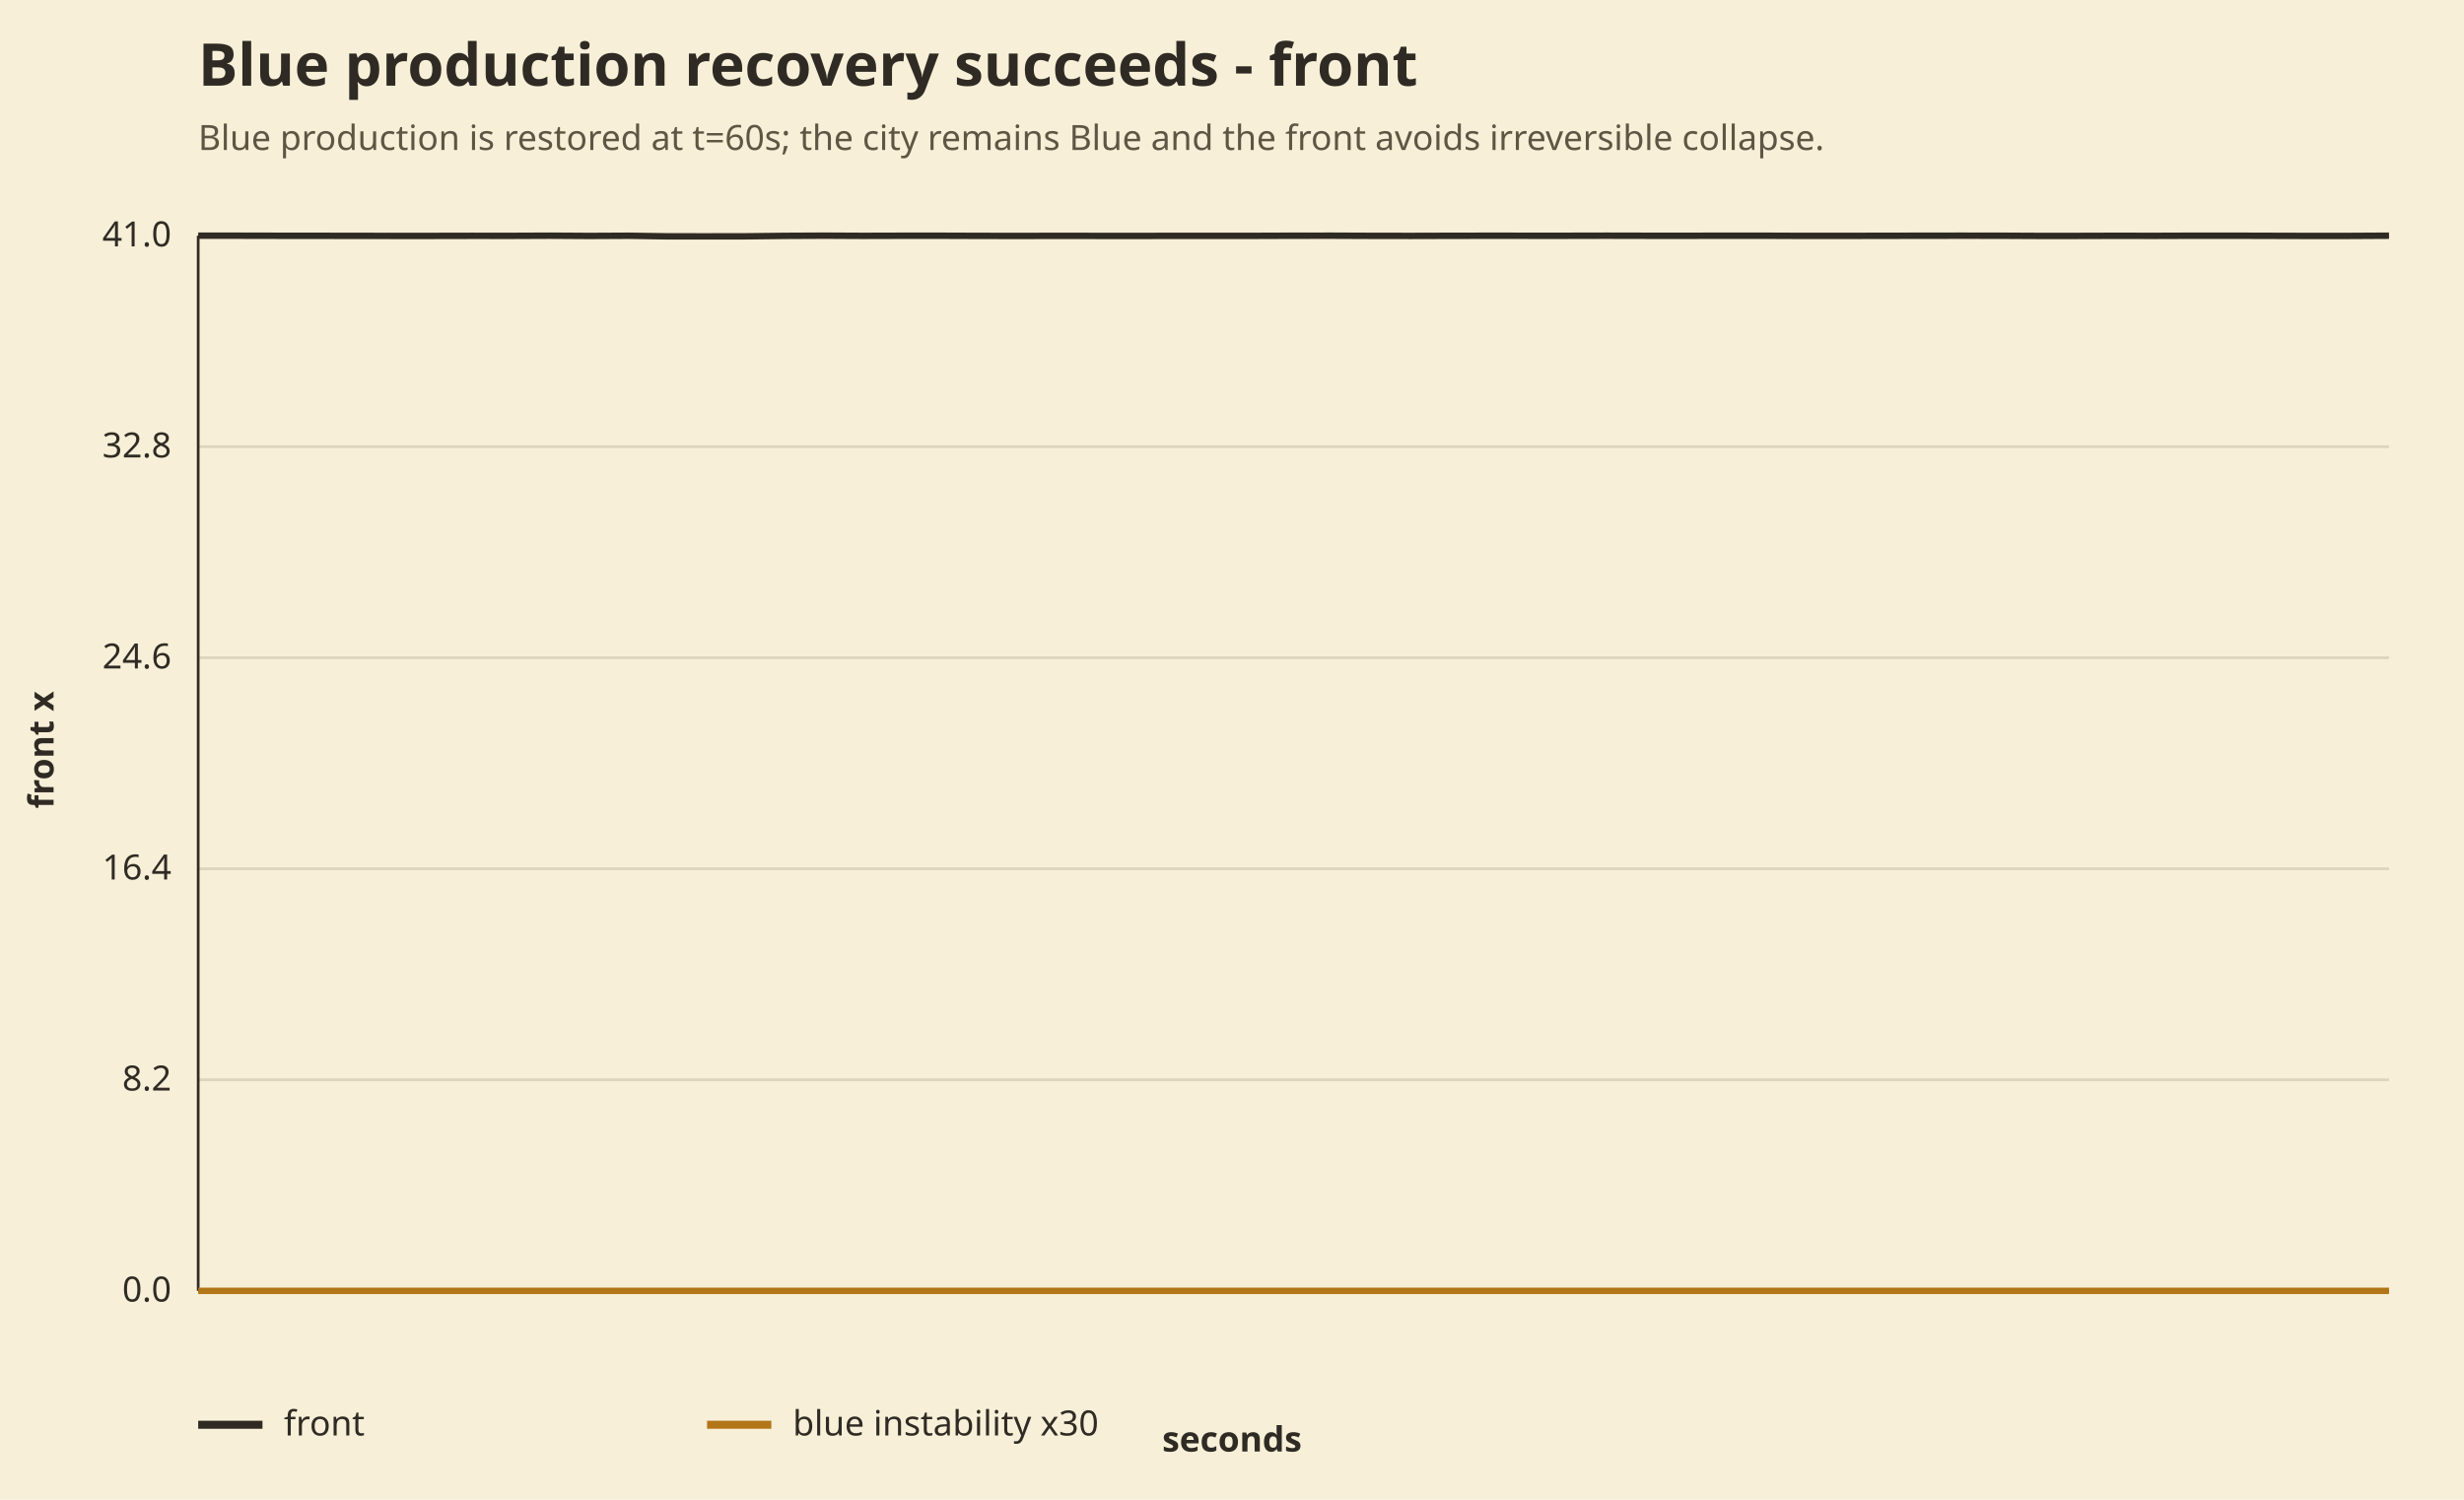
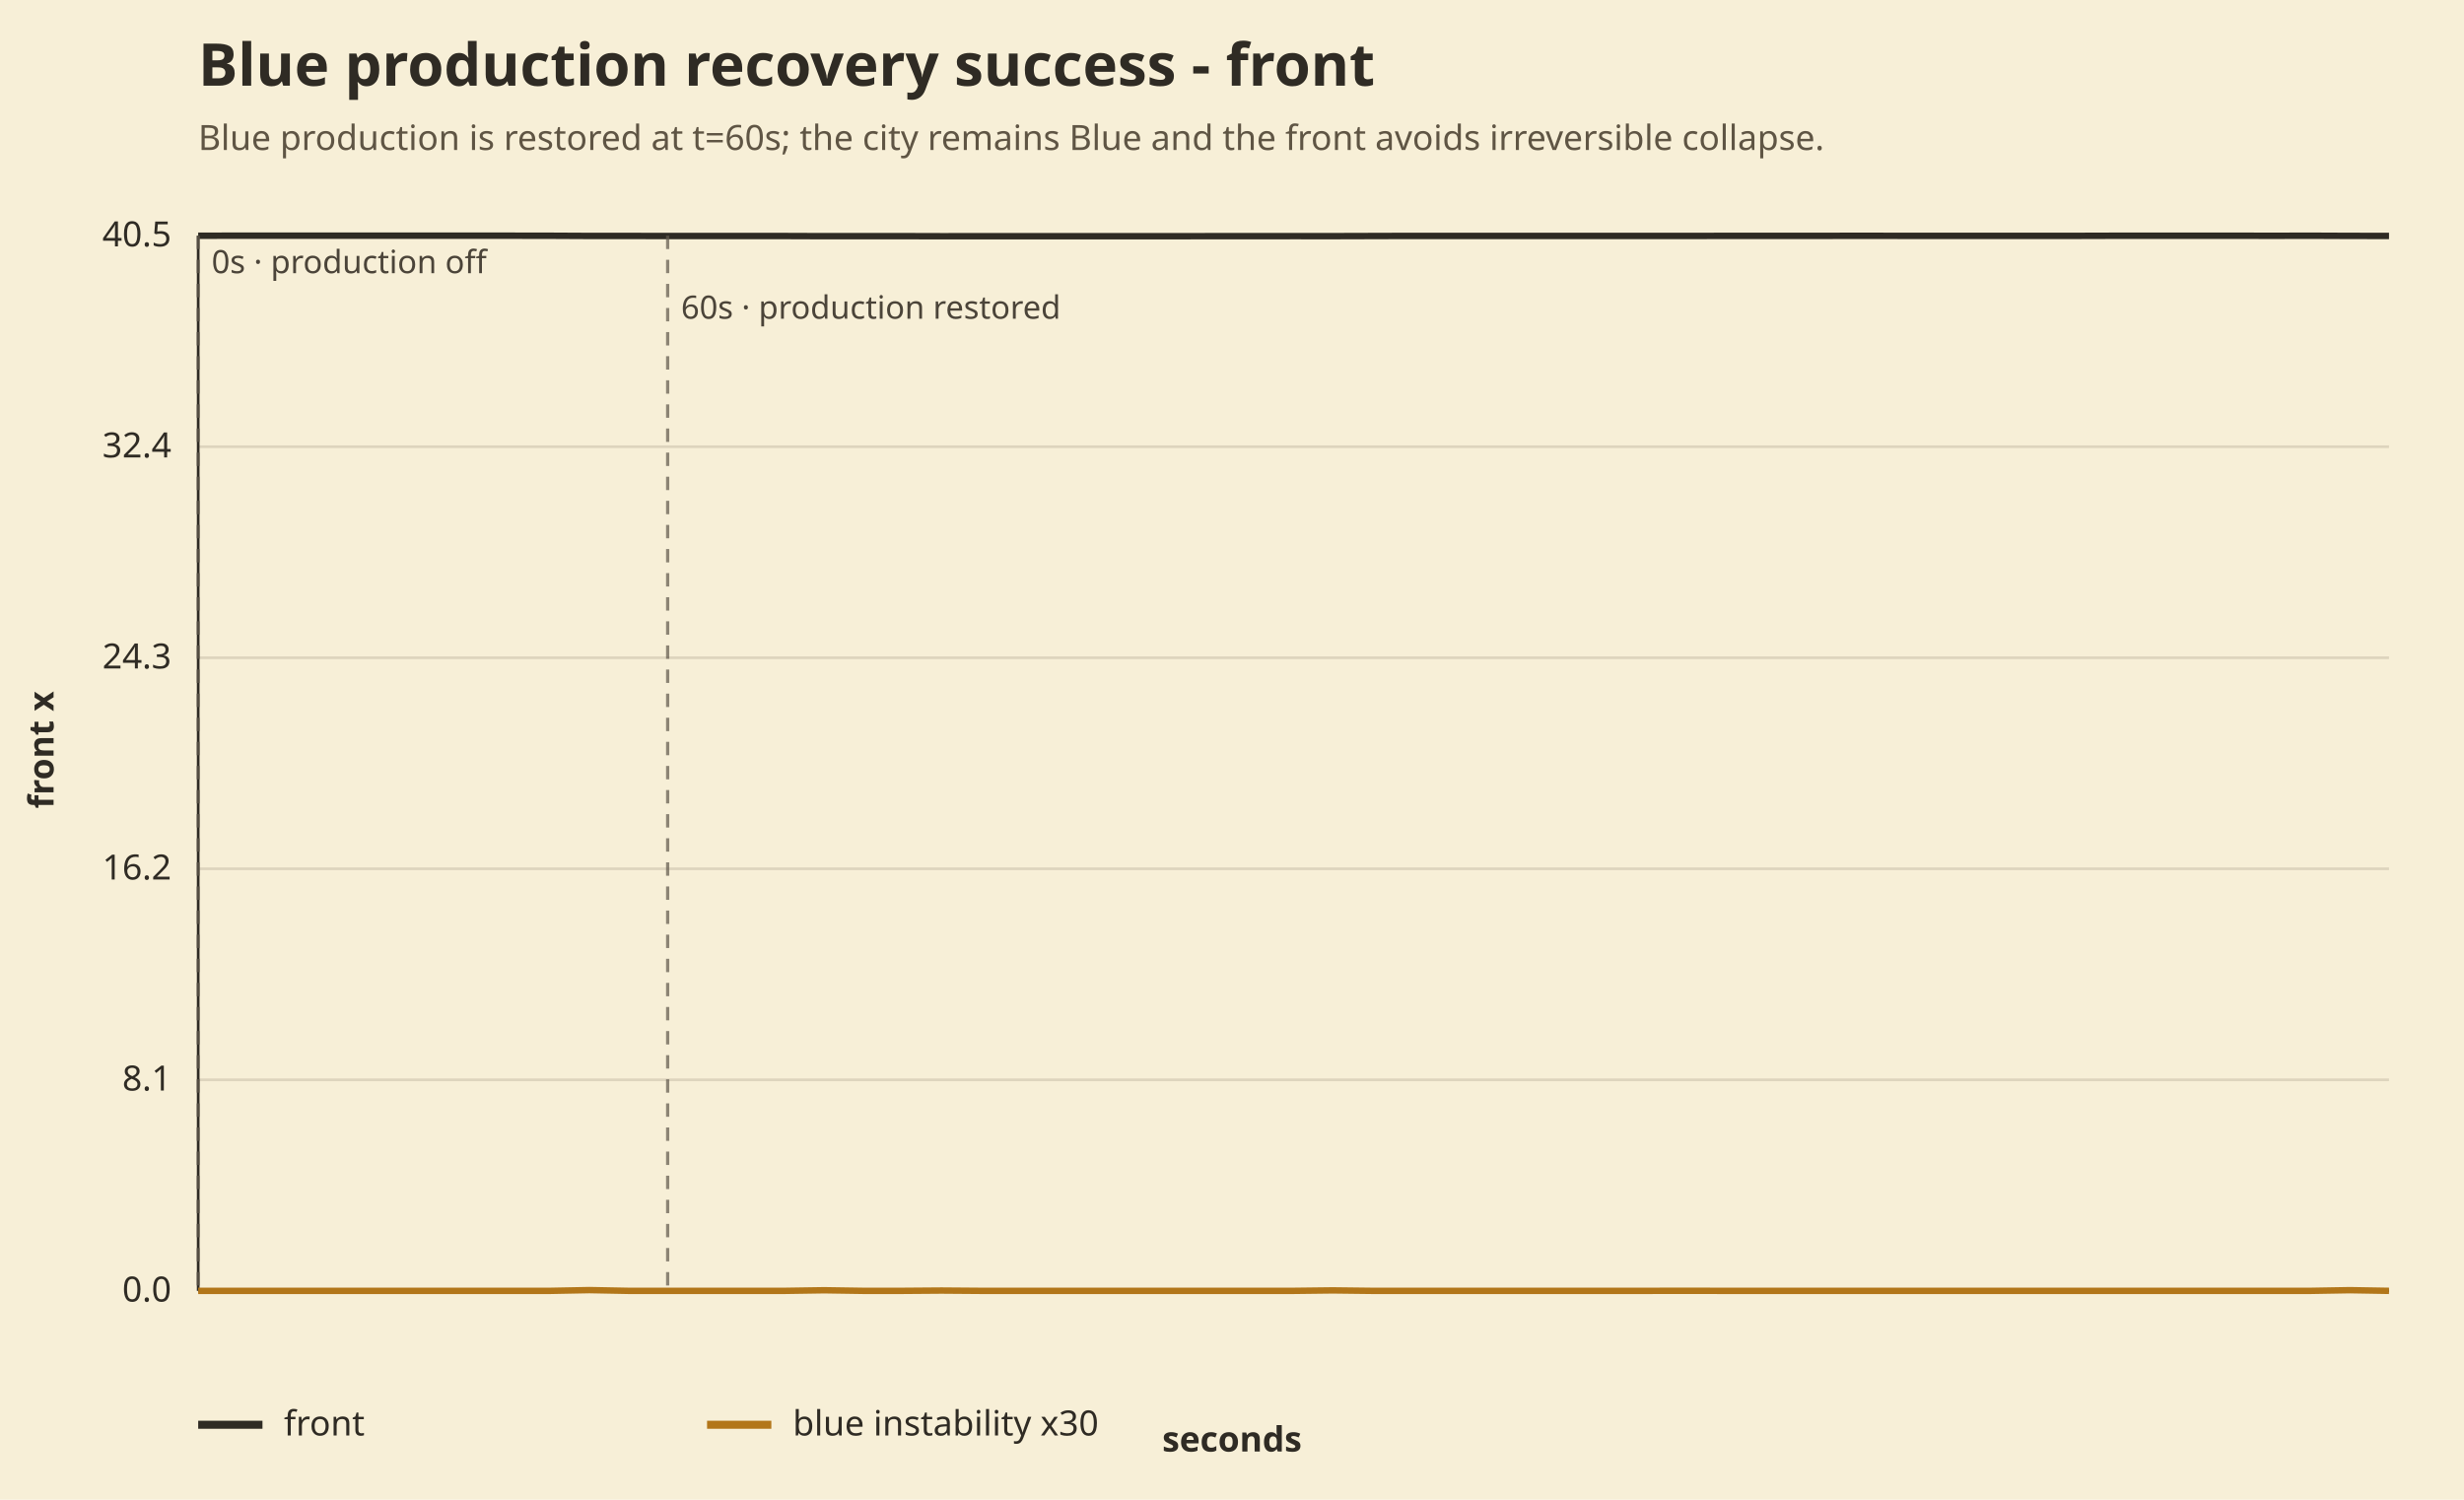
<svg xmlns="http://www.w3.org/2000/svg" width="920" height="560" viewBox="0 0 920 560">
  <rect width="100%" height="100%" fill="#f7efd7" />
  <style>text{font:13px ui-sans-serif,system-ui,sans-serif;fill:#2f2b24}.title{font-size:22px;font-weight:700}.desc{font-size:13px;fill:#5f5544}.axis{font-weight:700}</style>
-   <text class="title" x="74" y="32">Blue production recovery succeeds - front</text>
+   <text class="title" x="74" y="32">Blue production recovery success - front</text>
  <text class="desc" x="74" y="56">Blue production is restored at t=60s; the city remains Blue and the front avoids irreversible collapse.</text>
  <line x1="74" y1="88" x2="892" y2="88" stroke="#ddd4bd" />
-   <text x="64" y="92" text-anchor="end">41.0</text>
+   <text x="64" y="92" text-anchor="end">40.5</text>
  <line x1="74" y1="166.8" x2="892" y2="166.8" stroke="#ddd4bd" />
-   <text x="64" y="170.8" text-anchor="end">32.8</text>
+   <text x="64" y="170.8" text-anchor="end">32.4</text>
  <line x1="74" y1="245.6" x2="892" y2="245.6" stroke="#ddd4bd" />
-   <text x="64" y="249.6" text-anchor="end">24.6</text>
+   <text x="64" y="249.6" text-anchor="end">24.3</text>
  <line x1="74" y1="324.4" x2="892" y2="324.4" stroke="#ddd4bd" />
-   <text x="64" y="328.4" text-anchor="end">16.4</text>
+   <text x="64" y="328.4" text-anchor="end">16.2</text>
  <line x1="74" y1="403.2" x2="892" y2="403.2" stroke="#ddd4bd" />
-   <text x="64" y="407.2" text-anchor="end">8.2</text>
+   <text x="64" y="407.2" text-anchor="end">8.1</text>
  <line x1="74" y1="482" x2="892" y2="482" stroke="#ddd4bd" />
  <text x="64" y="486" text-anchor="end">0.0</text>
  <line x1="74" y1="482" x2="892" y2="482" stroke="#2f2b24" />
  <line x1="74" y1="88" x2="74" y2="482" stroke="#2f2b24" />
  <text class="axis" x="460" y="542" text-anchor="middle">seconds</text>
  <text class="axis" x="20" y="280" transform="rotate(-90 20 280)" text-anchor="middle">front x</text>
-   <path d="M 74.00 88.01 L 88.61 88.01 L 103.21 88.04 L 117.82 88.05 L 132.43 88.08 L 147.04 88.09 L 161.64 88.09 L 176.25 88.06 L 190.86 88.07 L 205.46 88.01 L 220.07 88.10 L 234.68 88.03 L 249.29 88.25 L 263.89 88.26 L 278.50 88.24 L 293.11 88.07 L 307.71 88.00 L 322.32 88.07 L 336.93 88.03 L 351.54 88.03 L 366.14 88.08 L 380.75 88.10 L 395.36 88.07 L 409.96 88.09 L 424.57 88.10 L 439.18 88.07 L 453.79 88.07 L 468.39 88.07 L 483.00 88.02 L 497.61 88.01 L 512.21 88.07 L 526.82 88.09 L 541.43 88.05 L 556.04 88.03 L 570.64 88.04 L 585.25 88.04 L 599.86 88.01 L 614.46 88.04 L 629.07 88.05 L 643.68 88.02 L 658.29 88.02 L 672.89 88.08 L 687.50 88.08 L 702.11 88.05 L 716.71 88.03 L 731.32 88.01 L 745.93 88.02 L 760.54 88.09 L 775.14 88.09 L 789.75 88.05 L 804.36 88.07 L 818.96 88.02 L 833.57 88.02 L 848.18 88.06 L 862.79 88.10 L 877.39 88.09 L 892.00 88.01" fill="none" stroke="#2f2b24" stroke-width="2.4" />
-   <path d="M 74.00 482.00 L 88.61 482.00 L 103.21 482.00 L 117.82 482.00 L 132.43 482.00 L 147.04 482.00 L 161.64 482.00 L 176.25 482.00 L 190.86 482.00 L 205.46 482.00 L 220.07 482.00 L 234.68 482.00 L 249.29 482.00 L 263.89 482.00 L 278.50 482.00 L 293.11 482.00 L 307.71 482.00 L 322.32 482.00 L 336.93 482.00 L 351.54 482.00 L 366.14 482.00 L 380.75 482.00 L 395.36 482.00 L 409.96 482.00 L 424.57 482.00 L 439.18 482.00 L 453.79 482.00 L 468.39 482.00 L 483.00 482.00 L 497.61 482.00 L 512.21 482.00 L 526.82 482.00 L 541.43 482.00 L 556.04 482.00 L 570.64 482.00 L 585.25 482.00 L 599.86 482.00 L 614.46 482.00 L 629.07 482.00 L 643.68 482.00 L 658.29 482.00 L 672.89 482.00 L 687.50 482.00 L 702.11 482.00 L 716.71 482.00 L 731.32 482.00 L 745.93 482.00 L 760.54 482.00 L 775.14 482.00 L 789.75 482.00 L 804.36 482.00 L 818.96 482.00 L 833.57 482.00 L 848.18 482.00 L 862.79 482.00 L 877.39 482.00 L 892.00 482.00" fill="none" stroke="#b27619" stroke-width="2.4" />
+   <path d="M 74.00 88.03 L 88.61 88.00 L 103.21 88.00 L 117.82 88.00 L 132.43 88.01 L 147.04 88.01 L 161.64 88.01 L 176.25 88.01 L 190.86 88.01 L 205.46 88.03 L 220.07 88.10 L 234.68 88.10 L 249.29 88.13 L 263.89 88.13 L 278.50 88.13 L 293.11 88.13 L 307.71 88.18 L 322.32 88.18 L 336.93 88.17 L 351.54 88.21 L 366.14 88.20 L 380.75 88.19 L 395.36 88.19 L 409.96 88.19 L 424.57 88.19 L 439.18 88.19 L 453.79 88.18 L 468.39 88.18 L 483.00 88.16 L 497.61 88.17 L 512.21 88.13 L 526.82 88.09 L 541.43 88.10 L 556.04 88.09 L 570.64 88.09 L 585.25 88.09 L 599.86 88.09 L 614.46 88.09 L 629.07 88.10 L 643.68 88.08 L 658.29 88.08 L 672.89 88.08 L 687.50 88.06 L 702.11 88.06 L 716.71 88.07 L 731.32 88.07 L 745.93 88.07 L 760.54 88.07 L 775.14 88.07 L 789.75 88.03 L 804.36 88.03 L 818.96 88.02 L 833.57 88.02 L 848.18 88.05 L 862.79 88.02 L 877.39 88.08 L 892.00 88.10" fill="none" stroke="#2f2b24" stroke-width="2.4" />
+   <path d="M 74.00 482.00 L 88.61 482.00 L 103.21 482.00 L 117.82 482.00 L 132.43 482.00 L 147.04 482.00 L 161.64 482.00 L 176.25 482.00 L 190.86 482.00 L 205.46 482.00 L 220.07 481.72 L 234.68 482.00 L 249.29 482.00 L 263.89 482.00 L 278.50 482.00 L 293.11 482.00 L 307.71 481.78 L 322.32 482.00 L 336.93 482.00 L 351.54 481.89 L 366.14 482.00 L 380.75 482.00 L 395.36 482.00 L 409.96 482.00 L 424.57 482.00 L 439.18 482.00 L 453.79 482.00 L 468.39 482.00 L 483.00 482.00 L 497.61 481.83 L 512.21 482.00 L 526.82 482.00 L 541.43 482.00 L 556.04 482.00 L 570.64 482.00 L 585.25 482.00 L 599.86 482.00 L 614.46 482.00 L 629.07 481.98 L 643.68 482.00 L 658.29 482.00 L 672.89 482.00 L 687.50 482.00 L 702.11 482.00 L 716.71 482.00 L 731.32 482.00 L 745.93 482.00 L 760.54 482.00 L 775.14 482.00 L 789.75 482.00 L 804.36 482.00 L 818.96 482.00 L 833.57 482.00 L 848.18 482.00 L 862.79 482.00 L 877.39 481.75 L 892.00 482.00" fill="none" stroke="#b27619" stroke-width="2.4" />
  <g transform="translate(74, 532)">
    <line x1="0" y1="0" x2="24" y2="0" stroke="#2f2b24" stroke-width="3" />
    <text x="32" y="4">front</text>
  </g>
  <g transform="translate(264, 532)">
    <line x1="0" y1="0" x2="24" y2="0" stroke="#b27619" stroke-width="3" />
    <text x="32" y="4">blue instability x30</text>
  </g>
+   <g class="timeline-event">
+     <line x1="74.00" y1="88" x2="74.00" y2="482" stroke="#625a4e" stroke-width="1.2" stroke-dasharray="5 4" opacity="0.72" />
+     <text x="79.00" y="102" text-anchor="start" style="font:12px ui-sans-serif,system-ui,sans-serif;fill:#4b4439;paint-order:stroke;stroke:#f7efd7;stroke-width:4px;stroke-linejoin:round">0s · production off</text>
+   </g>
+   <g class="timeline-event">
+     <line x1="249.29" y1="88" x2="249.29" y2="482" stroke="#625a4e" stroke-width="1.2" stroke-dasharray="5 4" opacity="0.72" />
+     <text x="254.29" y="119" text-anchor="start" style="font:12px ui-sans-serif,system-ui,sans-serif;fill:#4b4439;paint-order:stroke;stroke:#f7efd7;stroke-width:4px;stroke-linejoin:round">60s · production restored</text>
+   </g>
</svg>
